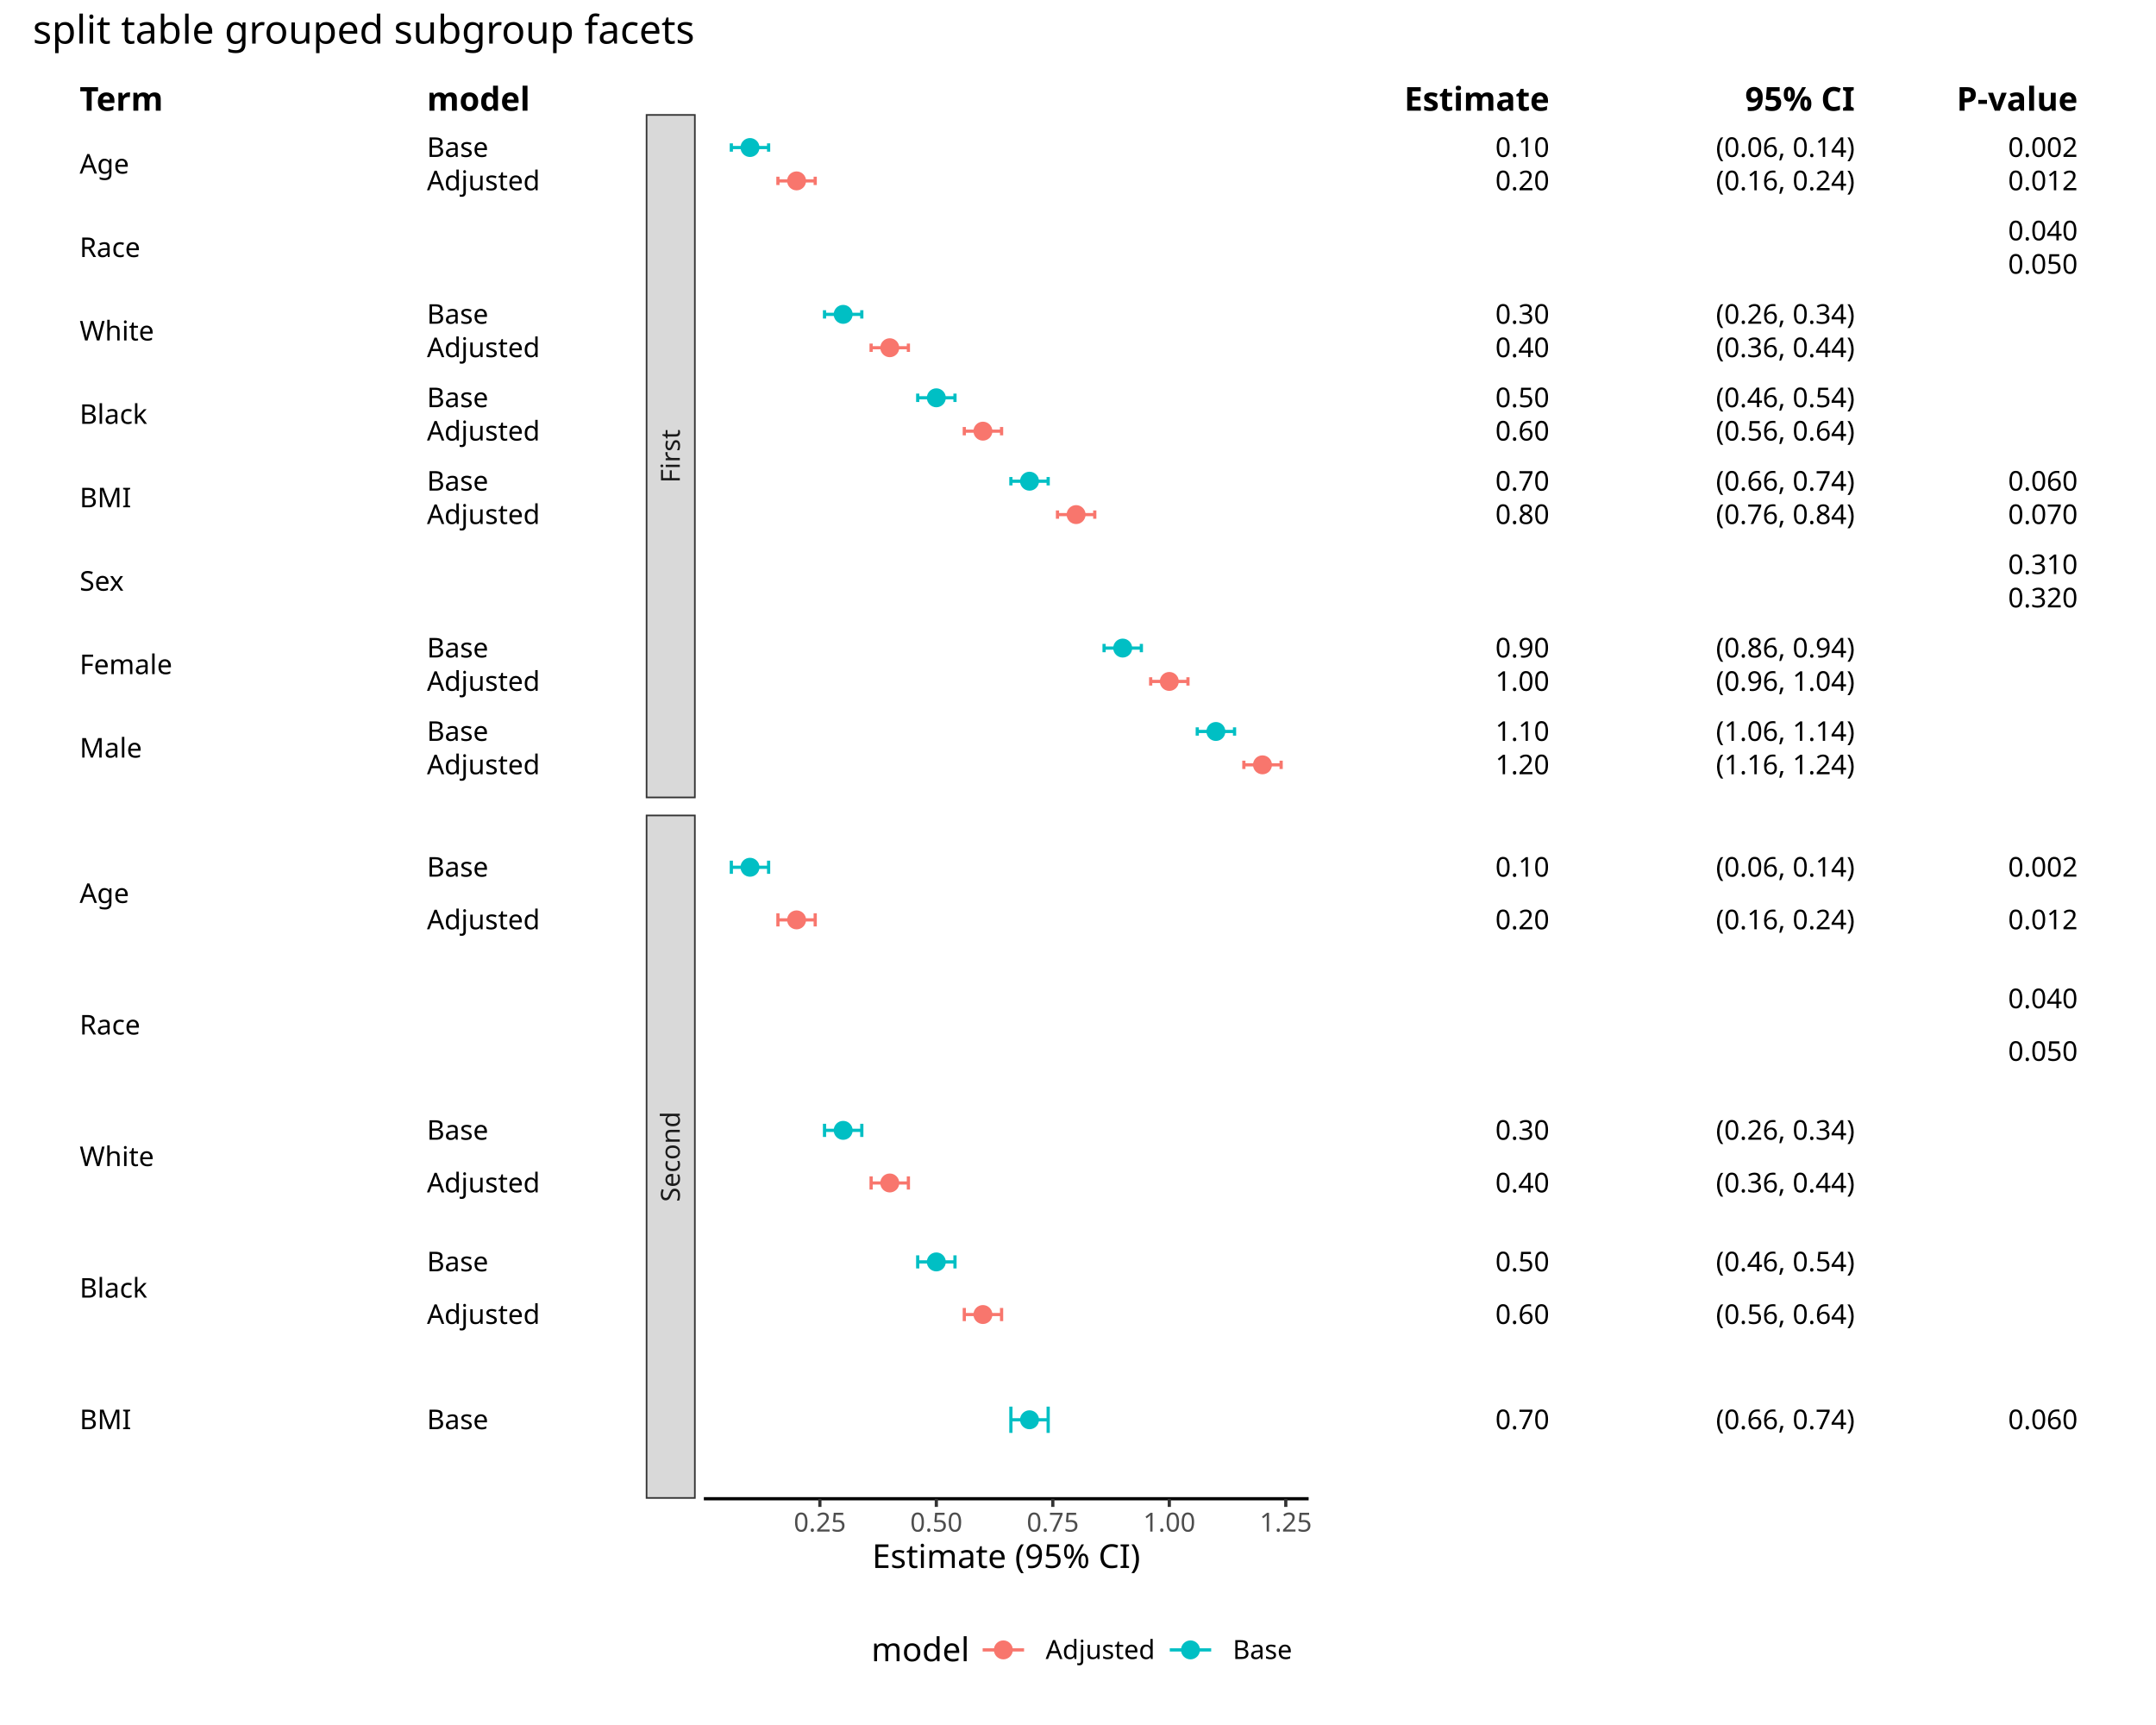
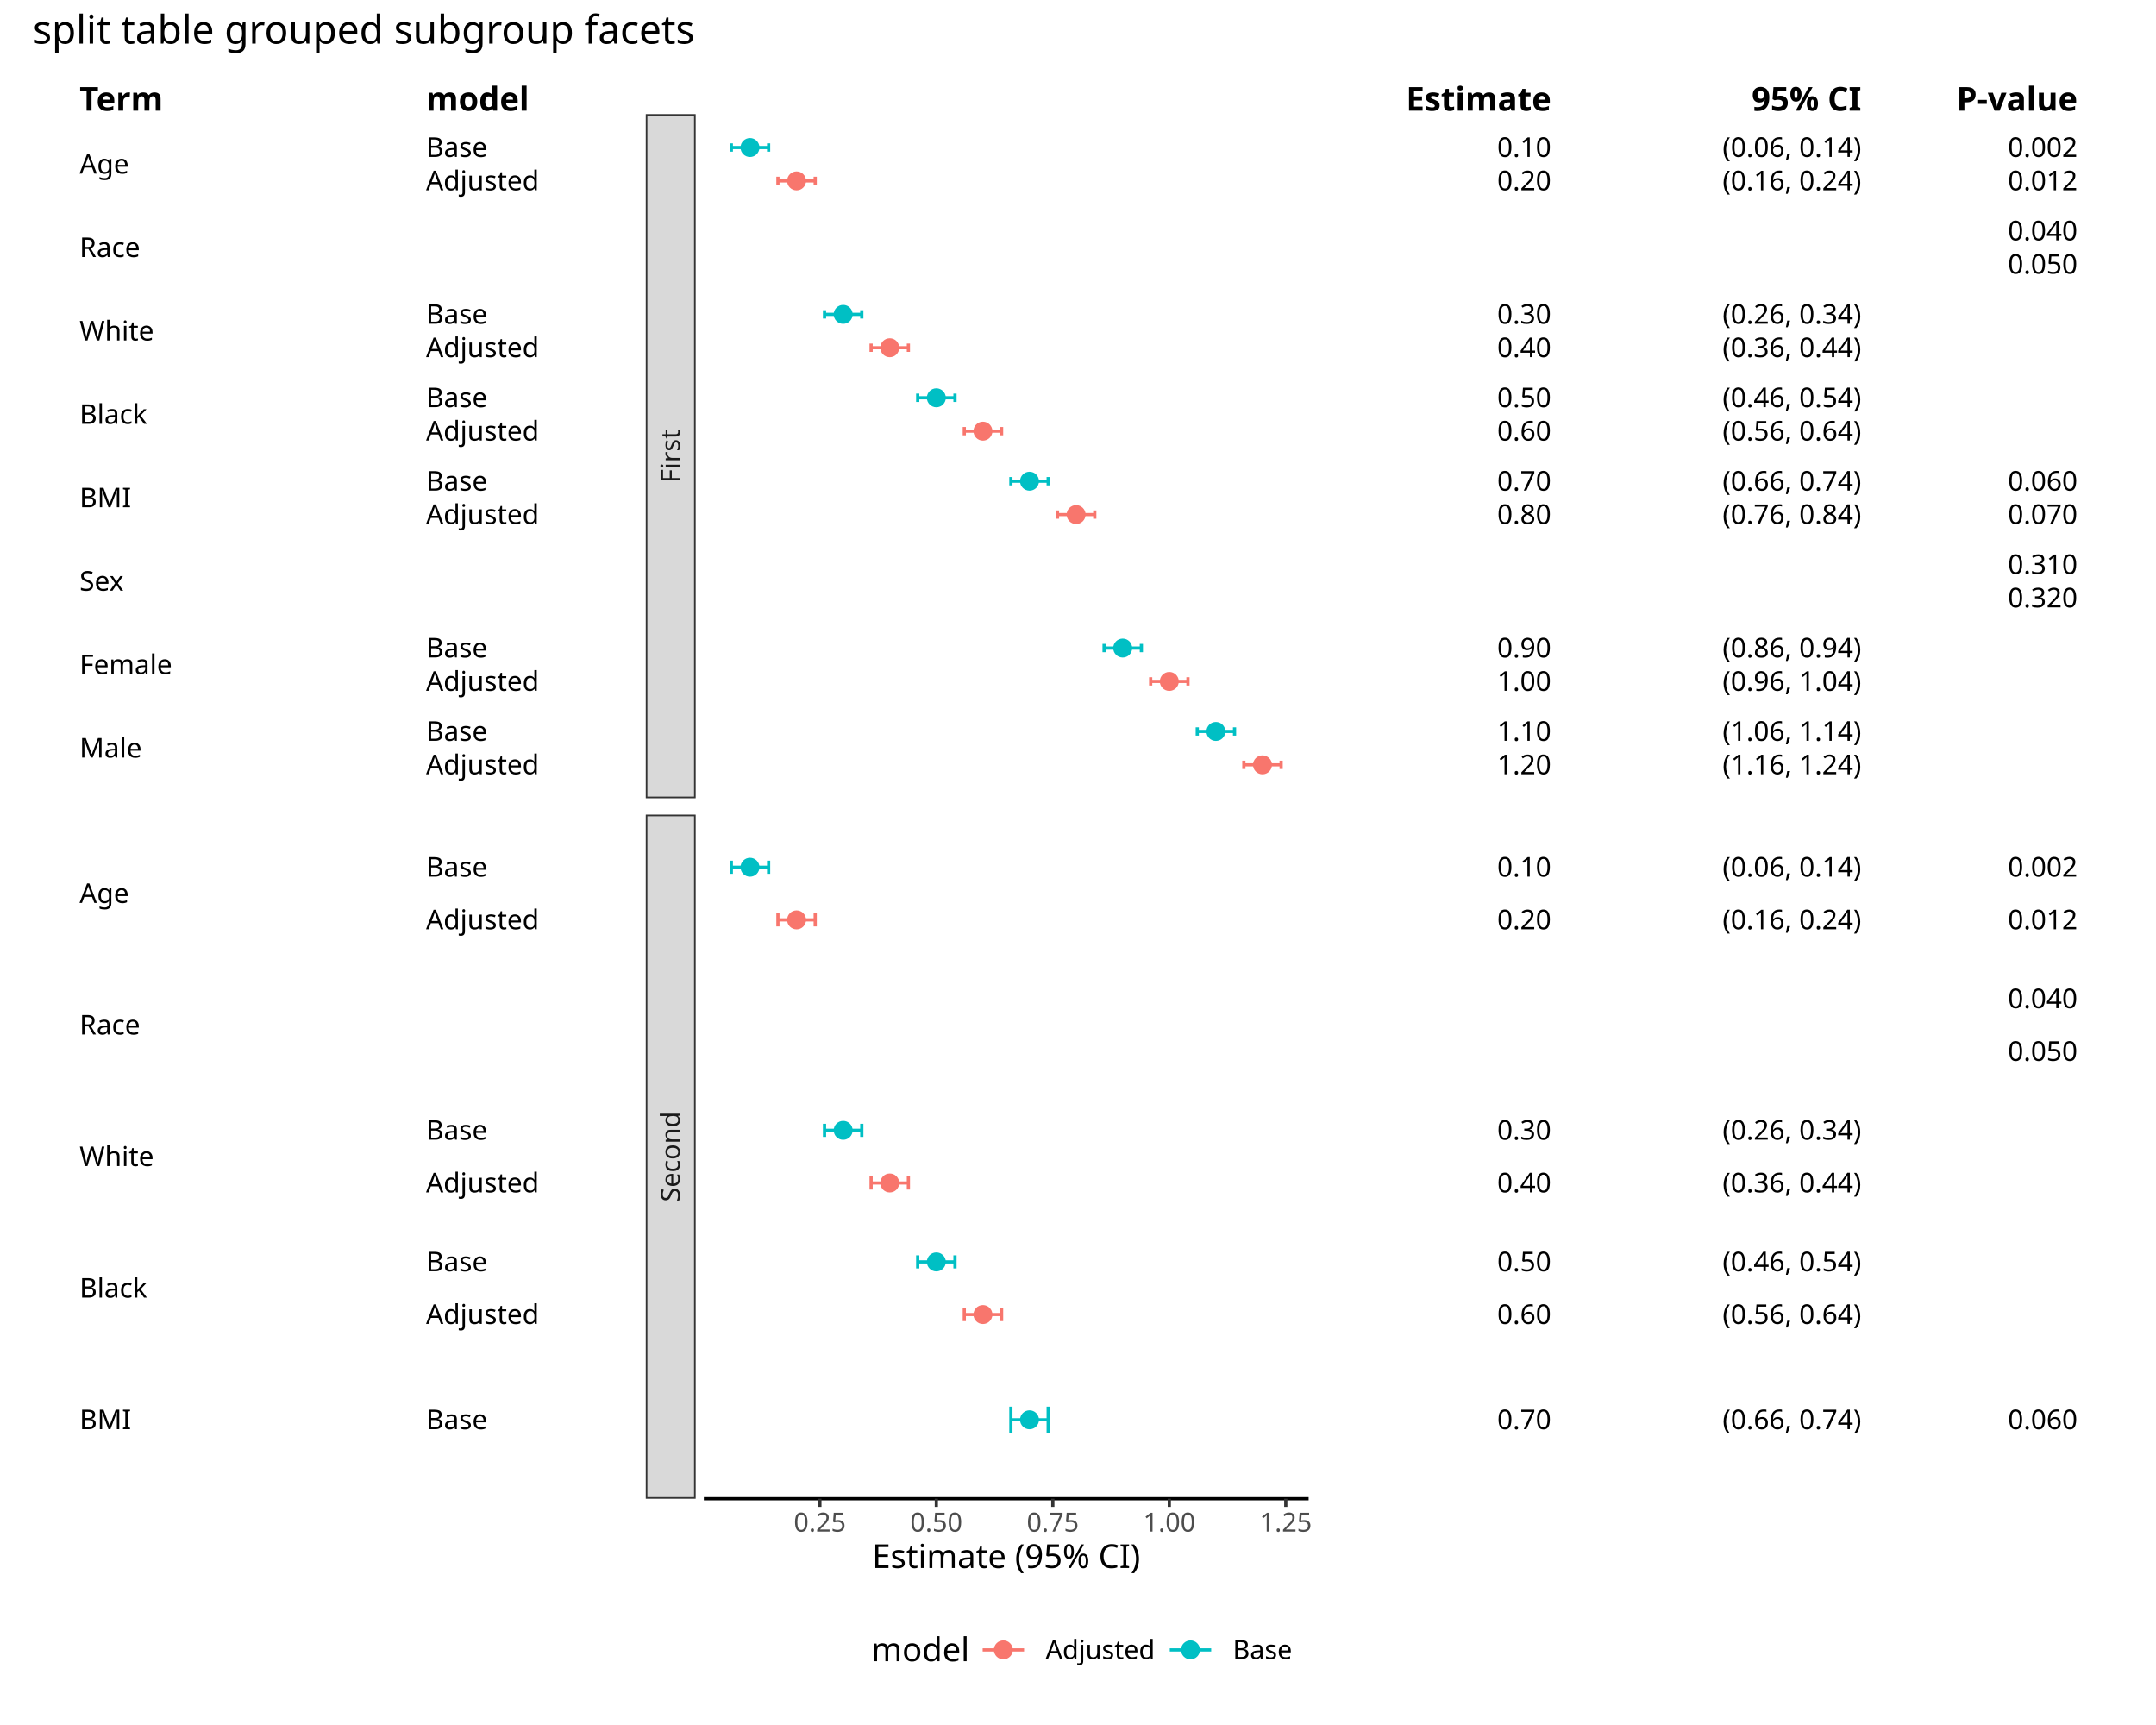
<svg xmlns="http://www.w3.org/2000/svg" class="svglite" data-engine-version="2.0" width="720.00pt" height="576.00pt" viewBox="0 0 720.00 576.00">
  <defs>
    <style type="text/css">
    .svglite line, .svglite polyline, .svglite polygon, .svglite path, .svglite rect, .svglite circle {
      fill: none;
      stroke: #000000;
      stroke-linecap: round;
      stroke-linejoin: round;
      stroke-miterlimit: 10.00;
    }
  </style>
  </defs>
  <rect width="100%" height="100%" style="stroke: none; fill: #FFFFFF;" />
  <defs>
    <clipPath id="cpMC4wMHw3MjAuMDB8MC4wMHw1NzYuMDA=">
      <rect x="0.00" y="0.00" width="720.00" height="576.00" />
    </clipPath>
  </defs>
  <g clip-path="url(#cpMC4wMHw3MjAuMDB8MC4wMHw1NzYuMDA=)">
    <rect x="0.00" y="0.00" width="720.00" height="576.00" style="stroke-width: 1.07; stroke: #FFFFFF; fill: #FFFFFF;" />
  </g>
  <defs>
    <clipPath id="cpMTMuNzB8NzA5LjA0fDM4LjEyfDUwMC40NA==">
      <rect x="13.70" y="38.12" width="695.34" height="462.32" />
    </clipPath>
  </defs>
  <g clip-path="url(#cpMTMuNzB8NzA5LjA0fDM4LjEyfDUwMC40NA==)">
</g>
  <g clip-path="url(#cpMC4wMHw3MjAuMDB8MC4wMHw1NzYuMDA=)">
</g>
  <defs>
    <clipPath id="cpNS40OHwyMTUuNjZ8MjIuNzh8NTcwLjUy">
      <rect x="5.48" y="22.78" width="210.18" height="547.74" />
    </clipPath>
  </defs>
  <g clip-path="url(#cpNS40OHwyMTUuNjZ8MjIuNzh8NTcwLjUy)">
    <rect x="5.48" y="22.78" width="210.18" height="547.74" style="stroke-width: 0.00; stroke: none;" />
  </g>
  <g clip-path="url(#cpMC4wMHw3MjAuMDB8MC4wMHw1NzYuMDA=)">
</g>
  <defs>
    <clipPath id="cpMjE1LjY2fDQzNy4wMnwyMi43OHw1NzAuNTI=">
      <rect x="215.66" y="22.78" width="221.35" height="547.74" />
    </clipPath>
  </defs>
  <g clip-path="url(#cpMjE1LjY2fDQzNy4wMnwyMi43OHw1NzAuNTI=)">
    <rect x="215.66" y="22.78" width="221.35" height="547.74" style="stroke-width: 1.07; stroke: #FFFFFF; fill: #FFFFFF;" />
  </g>
  <g clip-path="url(#cpMC4wMHw3MjAuMDB8MC4wMHw1NzYuMDA=)">
</g>
  <defs>
    <clipPath id="cpNDM3LjAyfDcxNC41MnwyMi43OHw1NzAuNTI=">
      <rect x="437.02" y="22.78" width="277.50" height="547.74" />
    </clipPath>
  </defs>
  <g clip-path="url(#cpNDM3LjAyfDcxNC41MnwyMi43OHw1NzAuNTI=)">
    <rect x="437.02" y="22.78" width="277.50" height="547.74" style="stroke-width: 0.00; stroke: none;" />
  </g>
  <g clip-path="url(#cpMC4wMHw3MjAuMDB8MC4wMHw1NzYuMDA=)">
-     <text x="26.59" y="252.96" style="font-size: 9.10px; font-family: sans;" textLength="27.33px" lengthAdjust="spacingAndGlyphs">   Male</text>
-     <text x="26.59" y="225.10" style="font-size: 9.10px; font-family: sans;" textLength="37.95px" lengthAdjust="spacingAndGlyphs">   Female</text>
-     <text x="26.59" y="197.24" style="font-size: 9.10px; font-family: sans;" textLength="15.69px" lengthAdjust="spacingAndGlyphs">Sex</text>
-     <text x="26.59" y="169.39" style="font-size: 9.10px; font-family: sans;" textLength="16.19px" lengthAdjust="spacingAndGlyphs">BMI</text>
-     <text x="26.59" y="141.53" style="font-size: 9.10px; font-family: sans;" textLength="29.86px" lengthAdjust="spacingAndGlyphs">   Black</text>
-     <text x="26.59" y="113.68" style="font-size: 9.10px; font-family: sans;" textLength="30.86px" lengthAdjust="spacingAndGlyphs">   White</text>
-     <text x="26.59" y="85.82" style="font-size: 9.10px; font-family: sans;" textLength="21.26px" lengthAdjust="spacingAndGlyphs">Race</text>
-     <text x="26.59" y="57.96" style="font-size: 9.10px; font-family: sans;" textLength="16.20px" lengthAdjust="spacingAndGlyphs">Age</text>
-     <text x="142.58" y="247.38" style="font-size: 9.10px; font-family: sans;" textLength="20.76px" lengthAdjust="spacingAndGlyphs">Base</text>
-     <text x="142.58" y="258.53" style="font-size: 9.10px; font-family: sans;" textLength="35.44px" lengthAdjust="spacingAndGlyphs">Adjusted</text>
-     <text x="142.58" y="219.53" style="font-size: 9.10px; font-family: sans;" textLength="20.76px" lengthAdjust="spacingAndGlyphs">Base</text>
-     <text x="142.58" y="230.67" style="font-size: 9.10px; font-family: sans;" textLength="35.44px" lengthAdjust="spacingAndGlyphs">Adjusted</text>
-     <text x="142.58" y="163.82" style="font-size: 9.10px; font-family: sans;" textLength="20.76px" lengthAdjust="spacingAndGlyphs">Base</text>
-     <text x="142.58" y="174.96" style="font-size: 9.10px; font-family: sans;" textLength="35.44px" lengthAdjust="spacingAndGlyphs">Adjusted</text>
-     <text x="142.58" y="135.96" style="font-size: 9.10px; font-family: sans;" textLength="20.76px" lengthAdjust="spacingAndGlyphs">Base</text>
-     <text x="142.58" y="147.10" style="font-size: 9.10px; font-family: sans;" textLength="35.44px" lengthAdjust="spacingAndGlyphs">Adjusted</text>
-     <text x="142.58" y="108.10" style="font-size: 9.10px; font-family: sans;" textLength="20.76px" lengthAdjust="spacingAndGlyphs">Base</text>
-     <text x="142.58" y="119.25" style="font-size: 9.10px; font-family: sans;" textLength="35.44px" lengthAdjust="spacingAndGlyphs">Adjusted</text>
-     <text x="142.58" y="52.39" style="font-size: 9.10px; font-family: sans;" textLength="20.76px" lengthAdjust="spacingAndGlyphs">Base</text>
-     <text x="142.58" y="63.53" style="font-size: 9.10px; font-family: sans;" textLength="35.44px" lengthAdjust="spacingAndGlyphs">Adjusted</text>
-     <text x="26.59" y="477.21" style="font-size: 9.10px; font-family: sans;" textLength="16.19px" lengthAdjust="spacingAndGlyphs">BMI</text>
-     <text x="26.59" y="433.29" style="font-size: 9.10px; font-family: sans;" textLength="29.86px" lengthAdjust="spacingAndGlyphs">   Black</text>
-     <text x="26.59" y="389.36" style="font-size: 9.10px; font-family: sans;" textLength="30.86px" lengthAdjust="spacingAndGlyphs">   White</text>
-     <text x="26.59" y="345.43" style="font-size: 9.10px; font-family: sans;" textLength="21.26px" lengthAdjust="spacingAndGlyphs">Race</text>
-     <text x="26.59" y="301.50" style="font-size: 9.10px; font-family: sans;" textLength="16.20px" lengthAdjust="spacingAndGlyphs">Age</text>
-     <text x="142.58" y="477.21" style="font-size: 9.10px; font-family: sans;" textLength="20.76px" lengthAdjust="spacingAndGlyphs">Base</text>
-     <text x="142.58" y="424.50" style="font-size: 9.10px; font-family: sans;" textLength="20.76px" lengthAdjust="spacingAndGlyphs">Base</text>
-     <text x="142.58" y="442.07" style="font-size: 9.10px; font-family: sans;" textLength="35.44px" lengthAdjust="spacingAndGlyphs">Adjusted</text>
-     <text x="142.58" y="380.57" style="font-size: 9.10px; font-family: sans;" textLength="20.76px" lengthAdjust="spacingAndGlyphs">Base</text>
-     <text x="142.58" y="398.14" style="font-size: 9.10px; font-family: sans;" textLength="35.44px" lengthAdjust="spacingAndGlyphs">Adjusted</text>
-     <text x="142.58" y="292.72" style="font-size: 9.10px; font-family: sans;" textLength="20.76px" lengthAdjust="spacingAndGlyphs">Base</text>
-     <text x="142.58" y="310.29" style="font-size: 9.10px; font-family: sans;" textLength="35.44px" lengthAdjust="spacingAndGlyphs">Adjusted</text>
-     <text x="26.59" y="36.97" style="font-size: 11.00px; font-weight: bold; font-family: sans;" textLength="25.67px" lengthAdjust="spacingAndGlyphs">Term</text>
-     <text x="142.58" y="36.97" style="font-size: 11.00px; font-weight: bold; font-family: sans;" textLength="29.96px" lengthAdjust="spacingAndGlyphs">model</text>
+     <text x="26.55" y="252.96" style="font-size: 9.10px; font-family: sans;" textLength="27.33px" lengthAdjust="spacingAndGlyphs">   Male</text>
+     <text x="26.55" y="225.10" style="font-size: 9.10px; font-family: sans;" textLength="37.95px" lengthAdjust="spacingAndGlyphs">   Female</text>
+     <text x="26.55" y="197.24" style="font-size: 9.10px; font-family: sans;" textLength="15.69px" lengthAdjust="spacingAndGlyphs">Sex</text>
+     <text x="26.55" y="169.39" style="font-size: 9.10px; font-family: sans;" textLength="16.19px" lengthAdjust="spacingAndGlyphs">BMI</text>
+     <text x="26.55" y="141.53" style="font-size: 9.10px; font-family: sans;" textLength="29.86px" lengthAdjust="spacingAndGlyphs">   Black</text>
+     <text x="26.55" y="113.68" style="font-size: 9.10px; font-family: sans;" textLength="30.86px" lengthAdjust="spacingAndGlyphs">   White</text>
+     <text x="26.55" y="85.82" style="font-size: 9.10px; font-family: sans;" textLength="21.26px" lengthAdjust="spacingAndGlyphs">Race</text>
+     <text x="26.55" y="57.96" style="font-size: 9.10px; font-family: sans;" textLength="16.20px" lengthAdjust="spacingAndGlyphs">Age</text>
+     <text x="142.28" y="247.38" style="font-size: 9.10px; font-family: sans;" textLength="20.76px" lengthAdjust="spacingAndGlyphs">Base</text>
+     <text x="142.28" y="258.53" style="font-size: 9.10px; font-family: sans;" textLength="35.44px" lengthAdjust="spacingAndGlyphs">Adjusted</text>
+     <text x="142.28" y="219.53" style="font-size: 9.10px; font-family: sans;" textLength="20.76px" lengthAdjust="spacingAndGlyphs">Base</text>
+     <text x="142.28" y="230.67" style="font-size: 9.10px; font-family: sans;" textLength="35.44px" lengthAdjust="spacingAndGlyphs">Adjusted</text>
+     <text x="142.28" y="163.82" style="font-size: 9.10px; font-family: sans;" textLength="20.76px" lengthAdjust="spacingAndGlyphs">Base</text>
+     <text x="142.28" y="174.96" style="font-size: 9.10px; font-family: sans;" textLength="35.44px" lengthAdjust="spacingAndGlyphs">Adjusted</text>
+     <text x="142.28" y="135.96" style="font-size: 9.10px; font-family: sans;" textLength="20.76px" lengthAdjust="spacingAndGlyphs">Base</text>
+     <text x="142.28" y="147.10" style="font-size: 9.10px; font-family: sans;" textLength="35.44px" lengthAdjust="spacingAndGlyphs">Adjusted</text>
+     <text x="142.28" y="108.10" style="font-size: 9.10px; font-family: sans;" textLength="20.76px" lengthAdjust="spacingAndGlyphs">Base</text>
+     <text x="142.28" y="119.25" style="font-size: 9.10px; font-family: sans;" textLength="35.44px" lengthAdjust="spacingAndGlyphs">Adjusted</text>
+     <text x="142.28" y="52.39" style="font-size: 9.10px; font-family: sans;" textLength="20.76px" lengthAdjust="spacingAndGlyphs">Base</text>
+     <text x="142.28" y="63.53" style="font-size: 9.10px; font-family: sans;" textLength="35.44px" lengthAdjust="spacingAndGlyphs">Adjusted</text>
+     <text x="26.55" y="477.21" style="font-size: 9.10px; font-family: sans;" textLength="16.19px" lengthAdjust="spacingAndGlyphs">BMI</text>
+     <text x="26.55" y="433.29" style="font-size: 9.10px; font-family: sans;" textLength="29.86px" lengthAdjust="spacingAndGlyphs">   Black</text>
+     <text x="26.55" y="389.36" style="font-size: 9.10px; font-family: sans;" textLength="30.86px" lengthAdjust="spacingAndGlyphs">   White</text>
+     <text x="26.55" y="345.43" style="font-size: 9.10px; font-family: sans;" textLength="21.26px" lengthAdjust="spacingAndGlyphs">Race</text>
+     <text x="26.55" y="301.50" style="font-size: 9.10px; font-family: sans;" textLength="16.20px" lengthAdjust="spacingAndGlyphs">Age</text>
+     <text x="142.28" y="477.21" style="font-size: 9.10px; font-family: sans;" textLength="20.76px" lengthAdjust="spacingAndGlyphs">Base</text>
+     <text x="142.28" y="424.50" style="font-size: 9.10px; font-family: sans;" textLength="20.76px" lengthAdjust="spacingAndGlyphs">Base</text>
+     <text x="142.28" y="442.07" style="font-size: 9.10px; font-family: sans;" textLength="35.44px" lengthAdjust="spacingAndGlyphs">Adjusted</text>
+     <text x="142.28" y="380.57" style="font-size: 9.10px; font-family: sans;" textLength="20.76px" lengthAdjust="spacingAndGlyphs">Base</text>
+     <text x="142.28" y="398.14" style="font-size: 9.10px; font-family: sans;" textLength="35.44px" lengthAdjust="spacingAndGlyphs">Adjusted</text>
+     <text x="142.28" y="292.72" style="font-size: 9.10px; font-family: sans;" textLength="20.76px" lengthAdjust="spacingAndGlyphs">Base</text>
+     <text x="142.28" y="310.29" style="font-size: 9.10px; font-family: sans;" textLength="35.44px" lengthAdjust="spacingAndGlyphs">Adjusted</text>
+     <text x="26.55" y="36.97" style="font-size: 11.00px; font-weight: bold; font-family: sans;" textLength="25.67px" lengthAdjust="spacingAndGlyphs">Term</text>
+     <text x="142.28" y="36.97" style="font-size: 11.00px; font-weight: bold; font-family: sans;" textLength="29.96px" lengthAdjust="spacingAndGlyphs">model</text>
  </g>
  <defs>
    <clipPath id="cpMjM1LjA1fDQzNy4wMnwzOC4xMnwyNjYuNTQ=">
      <rect x="235.05" y="38.12" width="201.96" height="228.42" />
    </clipPath>
  </defs>
  <g clip-path="url(#cpMjM1LjA1fDQzNy4wMnwzOC4xMnwyNjYuNTQ=)">
    <rect x="235.05" y="38.12" width="201.96" height="228.42" style="stroke-width: 1.07; stroke: none; fill: #FFFFFF;" />
    <polyline points="256.68,50.65 256.68,47.87 " style="stroke-width: 1.07; stroke: #00BFC4; stroke-linecap: butt;" />
    <polyline points="256.68,49.26 244.23,49.26 " style="stroke-width: 1.07; stroke: #00BFC4; stroke-linecap: butt;" />
    <polyline points="244.23,50.65 244.23,47.87 " style="stroke-width: 1.07; stroke: #00BFC4; stroke-linecap: butt;" />
    <polyline points="272.24,61.79 272.24,59.01 " style="stroke-width: 1.07; stroke: #F8766D; stroke-linecap: butt;" />
    <polyline points="272.24,60.40 259.79,60.40 " style="stroke-width: 1.07; stroke: #F8766D; stroke-linecap: butt;" />
    <polyline points="259.79,61.79 259.79,59.01 " style="stroke-width: 1.07; stroke: #F8766D; stroke-linecap: butt;" />
    <polyline points="287.80,106.36 287.80,103.58 " style="stroke-width: 1.07; stroke: #00BFC4; stroke-linecap: butt;" />
    <polyline points="287.80,104.97 275.35,104.97 " style="stroke-width: 1.07; stroke: #00BFC4; stroke-linecap: butt;" />
    <polyline points="275.35,106.36 275.35,103.58 " style="stroke-width: 1.07; stroke: #00BFC4; stroke-linecap: butt;" />
    <polyline points="303.36,117.51 303.36,114.72 " style="stroke-width: 1.07; stroke: #F8766D; stroke-linecap: butt;" />
    <polyline points="303.36,116.11 290.91,116.11 " style="stroke-width: 1.07; stroke: #F8766D; stroke-linecap: butt;" />
    <polyline points="290.91,117.51 290.91,114.72 " style="stroke-width: 1.07; stroke: #F8766D; stroke-linecap: butt;" />
    <polyline points="318.92,134.22 318.92,131.43 " style="stroke-width: 1.07; stroke: #00BFC4; stroke-linecap: butt;" />
    <polyline points="318.92,132.83 306.47,132.83 " style="stroke-width: 1.07; stroke: #00BFC4; stroke-linecap: butt;" />
    <polyline points="306.47,134.22 306.47,131.43 " style="stroke-width: 1.07; stroke: #00BFC4; stroke-linecap: butt;" />
    <polyline points="334.48,145.36 334.48,142.58 " style="stroke-width: 1.07; stroke: #F8766D; stroke-linecap: butt;" />
    <polyline points="334.48,143.97 322.03,143.97 " style="stroke-width: 1.07; stroke: #F8766D; stroke-linecap: butt;" />
    <polyline points="322.03,145.36 322.03,142.58 " style="stroke-width: 1.07; stroke: #F8766D; stroke-linecap: butt;" />
    <polyline points="350.04,162.08 350.04,159.29 " style="stroke-width: 1.07; stroke: #00BFC4; stroke-linecap: butt;" />
    <polyline points="350.04,160.68 337.59,160.68 " style="stroke-width: 1.07; stroke: #00BFC4; stroke-linecap: butt;" />
    <polyline points="337.59,162.08 337.59,159.29 " style="stroke-width: 1.07; stroke: #00BFC4; stroke-linecap: butt;" />
    <polyline points="365.60,173.22 365.60,170.43 " style="stroke-width: 1.07; stroke: #F8766D; stroke-linecap: butt;" />
    <polyline points="365.60,171.83 353.15,171.83 " style="stroke-width: 1.07; stroke: #F8766D; stroke-linecap: butt;" />
    <polyline points="353.15,173.22 353.15,170.43 " style="stroke-width: 1.07; stroke: #F8766D; stroke-linecap: butt;" />
    <polyline points="381.16,217.79 381.16,215.00 " style="stroke-width: 1.07; stroke: #00BFC4; stroke-linecap: butt;" />
    <polyline points="381.16,216.40 368.71,216.40 " style="stroke-width: 1.07; stroke: #00BFC4; stroke-linecap: butt;" />
    <polyline points="368.71,217.79 368.71,215.00 " style="stroke-width: 1.07; stroke: #00BFC4; stroke-linecap: butt;" />
    <polyline points="396.72,228.93 396.72,226.14 " style="stroke-width: 1.07; stroke: #F8766D; stroke-linecap: butt;" />
    <polyline points="396.72,227.54 384.27,227.54 " style="stroke-width: 1.07; stroke: #F8766D; stroke-linecap: butt;" />
    <polyline points="384.27,228.93 384.27,226.14 " style="stroke-width: 1.07; stroke: #F8766D; stroke-linecap: butt;" />
    <polyline points="412.28,245.64 412.28,242.86 " style="stroke-width: 1.07; stroke: #00BFC4; stroke-linecap: butt;" />
    <polyline points="412.28,244.25 399.83,244.25 " style="stroke-width: 1.07; stroke: #00BFC4; stroke-linecap: butt;" />
    <polyline points="399.83,245.64 399.83,242.86 " style="stroke-width: 1.07; stroke: #00BFC4; stroke-linecap: butt;" />
    <polyline points="427.84,256.79 427.84,254.00 " style="stroke-width: 1.07; stroke: #F8766D; stroke-linecap: butt;" />
    <polyline points="427.84,255.39 415.39,255.39 " style="stroke-width: 1.07; stroke: #F8766D; stroke-linecap: butt;" />
    <polyline points="415.39,256.79 415.39,254.00 " style="stroke-width: 1.07; stroke: #F8766D; stroke-linecap: butt;" />
    <circle cx="250.46" cy="49.26" r="2.81" style="stroke-width: 0.71; stroke: #00BFC4; fill: #00BFC4;" />
    <circle cx="266.02" cy="60.40" r="2.81" style="stroke-width: 0.71; stroke: #F8766D; fill: #F8766D;" />
    <circle cx="281.58" cy="104.97" r="2.81" style="stroke-width: 0.71; stroke: #00BFC4; fill: #00BFC4;" />
    <circle cx="297.14" cy="116.11" r="2.81" style="stroke-width: 0.71; stroke: #F8766D; fill: #F8766D;" />
    <circle cx="312.69" cy="132.83" r="2.81" style="stroke-width: 0.71; stroke: #00BFC4; fill: #00BFC4;" />
    <circle cx="328.25" cy="143.97" r="2.81" style="stroke-width: 0.71; stroke: #F8766D; fill: #F8766D;" />
    <circle cx="343.81" cy="160.68" r="2.81" style="stroke-width: 0.71; stroke: #00BFC4; fill: #00BFC4;" />
    <circle cx="359.37" cy="171.83" r="2.81" style="stroke-width: 0.71; stroke: #F8766D; fill: #F8766D;" />
    <circle cx="374.93" cy="216.40" r="2.81" style="stroke-width: 0.71; stroke: #00BFC4; fill: #00BFC4;" />
    <circle cx="390.49" cy="227.54" r="2.81" style="stroke-width: 0.71; stroke: #F8766D; fill: #F8766D;" />
    <circle cx="406.05" cy="244.25" r="2.81" style="stroke-width: 0.71; stroke: #00BFC4; fill: #00BFC4;" />
    <circle cx="421.61" cy="255.39" r="2.81" style="stroke-width: 0.71; stroke: #F8766D; fill: #F8766D;" />
  </g>
  <g clip-path="url(#cpMC4wMHw3MjAuMDB8MC4wMHw1NzYuMDA=)">
</g>
  <defs>
    <clipPath id="cpMjM1LjA1fDQzNy4wMnwyNzIuMDJ8NTAwLjQ0">
      <rect x="235.05" y="272.02" width="201.96" height="228.42" />
    </clipPath>
  </defs>
  <g clip-path="url(#cpMjM1LjA1fDQzNy4wMnwyNzIuMDJ8NTAwLjQ0)">
    <rect x="235.05" y="272.02" width="201.96" height="228.42" style="stroke-width: 1.07; stroke: none; fill: #FFFFFF;" />
    <polyline points="256.68,291.78 256.68,287.39 " style="stroke-width: 1.07; stroke: #00BFC4; stroke-linecap: butt;" />
    <polyline points="256.68,289.59 244.23,289.59 " style="stroke-width: 1.07; stroke: #00BFC4; stroke-linecap: butt;" />
    <polyline points="244.23,291.78 244.23,287.39 " style="stroke-width: 1.07; stroke: #00BFC4; stroke-linecap: butt;" />
    <polyline points="272.24,309.35 272.24,304.96 " style="stroke-width: 1.07; stroke: #F8766D; stroke-linecap: butt;" />
    <polyline points="272.24,307.16 259.79,307.16 " style="stroke-width: 1.07; stroke: #F8766D; stroke-linecap: butt;" />
    <polyline points="259.79,309.35 259.79,304.96 " style="stroke-width: 1.07; stroke: #F8766D; stroke-linecap: butt;" />
    <polyline points="287.80,379.64 287.80,375.24 " style="stroke-width: 1.07; stroke: #00BFC4; stroke-linecap: butt;" />
    <polyline points="287.80,377.44 275.35,377.44 " style="stroke-width: 1.07; stroke: #00BFC4; stroke-linecap: butt;" />
    <polyline points="275.35,379.64 275.35,375.24 " style="stroke-width: 1.07; stroke: #00BFC4; stroke-linecap: butt;" />
    <polyline points="303.36,397.21 303.36,392.81 " style="stroke-width: 1.07; stroke: #F8766D; stroke-linecap: butt;" />
    <polyline points="303.36,395.01 290.91,395.01 " style="stroke-width: 1.07; stroke: #F8766D; stroke-linecap: butt;" />
    <polyline points="290.91,397.21 290.91,392.81 " style="stroke-width: 1.07; stroke: #F8766D; stroke-linecap: butt;" />
    <polyline points="318.92,423.56 318.92,419.17 " style="stroke-width: 1.07; stroke: #00BFC4; stroke-linecap: butt;" />
    <polyline points="318.92,421.37 306.47,421.37 " style="stroke-width: 1.07; stroke: #00BFC4; stroke-linecap: butt;" />
    <polyline points="306.47,423.56 306.47,419.17 " style="stroke-width: 1.07; stroke: #00BFC4; stroke-linecap: butt;" />
    <polyline points="334.48,441.13 334.48,436.74 " style="stroke-width: 1.07; stroke: #F8766D; stroke-linecap: butt;" />
    <polyline points="334.48,438.94 322.03,438.94 " style="stroke-width: 1.07; stroke: #F8766D; stroke-linecap: butt;" />
    <polyline points="322.03,441.13 322.03,436.74 " style="stroke-width: 1.07; stroke: #F8766D; stroke-linecap: butt;" />
    <polyline points="350.04,478.47 350.04,469.69 " style="stroke-width: 1.07; stroke: #00BFC4; stroke-linecap: butt;" />
    <polyline points="350.04,474.08 337.59,474.08 " style="stroke-width: 1.07; stroke: #00BFC4; stroke-linecap: butt;" />
    <polyline points="337.59,478.47 337.59,469.69 " style="stroke-width: 1.07; stroke: #00BFC4; stroke-linecap: butt;" />
    <circle cx="250.46" cy="289.59" r="2.81" style="stroke-width: 0.71; stroke: #00BFC4; fill: #00BFC4;" />
    <circle cx="266.02" cy="307.16" r="2.81" style="stroke-width: 0.71; stroke: #F8766D; fill: #F8766D;" />
    <circle cx="281.58" cy="377.44" r="2.81" style="stroke-width: 0.71; stroke: #00BFC4; fill: #00BFC4;" />
    <circle cx="297.14" cy="395.01" r="2.81" style="stroke-width: 0.71; stroke: #F8766D; fill: #F8766D;" />
    <circle cx="312.69" cy="421.37" r="2.81" style="stroke-width: 0.71; stroke: #00BFC4; fill: #00BFC4;" />
    <circle cx="328.25" cy="438.94" r="2.81" style="stroke-width: 0.71; stroke: #F8766D; fill: #F8766D;" />
    <circle cx="343.81" cy="474.08" r="2.81" style="stroke-width: 0.71; stroke: #00BFC4; fill: #00BFC4;" />
  </g>
  <g clip-path="url(#cpMC4wMHw3MjAuMDB8MC4wMHw1NzYuMDA=)">
</g>
  <defs>
    <clipPath id="cpMjE1LjY2fDIzMi4zMXwzOC4xMnwyNjYuNTQ=">
      <rect x="215.66" y="38.12" width="16.65" height="228.42" />
    </clipPath>
  </defs>
  <g clip-path="url(#cpMjE1LjY2fDIzMi4zMXwzOC4xMnwyNjYuNTQ=)">
    <rect x="215.66" y="38.12" width="16.65" height="228.42" style="stroke-width: 1.07; stroke: #333333; fill: #D9D9D9;" />
    <text transform="translate(227.02,152.33) rotate(-90)" text-anchor="middle" style="font-size: 8.80px; fill: #1A1A1A; font-family: sans;" textLength="17.11px" lengthAdjust="spacingAndGlyphs">First</text>
  </g>
  <g clip-path="url(#cpMC4wMHw3MjAuMDB8MC4wMHw1NzYuMDA=)">
</g>
  <defs>
    <clipPath id="cpMjE1LjY2fDIzMi4zMXwyNzIuMDJ8NTAwLjQ0">
      <rect x="215.66" y="272.02" width="16.65" height="228.42" />
    </clipPath>
  </defs>
  <g clip-path="url(#cpMjE1LjY2fDIzMi4zMXwyNzIuMDJ8NTAwLjQ0)">
    <rect x="215.66" y="272.02" width="16.65" height="228.42" style="stroke-width: 1.07; stroke: #333333; fill: #D9D9D9;" />
    <text transform="translate(227.02,386.23) rotate(-90)" text-anchor="middle" style="font-size: 8.80px; fill: #1A1A1A; font-family: sans;" textLength="29.85px" lengthAdjust="spacingAndGlyphs">Second</text>
  </g>
  <g clip-path="url(#cpMC4wMHw3MjAuMDB8MC4wMHw1NzYuMDA=)">
    <polyline points="235.05,500.44 437.02,500.44 " style="stroke-width: 1.07; stroke-linecap: butt;" />
    <polyline points="273.80,503.17 273.80,500.44 " style="stroke-width: 1.07; stroke: #333333; stroke-linecap: butt;" />
    <polyline points="312.69,503.17 312.69,500.44 " style="stroke-width: 1.07; stroke: #333333; stroke-linecap: butt;" />
    <polyline points="351.59,503.17 351.59,500.44 " style="stroke-width: 1.07; stroke: #333333; stroke-linecap: butt;" />
    <polyline points="390.49,503.17 390.49,500.44 " style="stroke-width: 1.07; stroke: #333333; stroke-linecap: butt;" />
    <polyline points="429.39,503.17 429.39,500.44 " style="stroke-width: 1.07; stroke: #333333; stroke-linecap: butt;" />
    <text x="273.80" y="511.42" text-anchor="middle" style="font-size: 8.80px; fill: #4D4D4D; font-family: sans;" textLength="17.13px" lengthAdjust="spacingAndGlyphs">0.25</text>
    <text x="312.69" y="511.42" text-anchor="middle" style="font-size: 8.80px; fill: #4D4D4D; font-family: sans;" textLength="17.13px" lengthAdjust="spacingAndGlyphs">0.50</text>
    <text x="351.59" y="511.42" text-anchor="middle" style="font-size: 8.80px; fill: #4D4D4D; font-family: sans;" textLength="17.13px" lengthAdjust="spacingAndGlyphs">0.75</text>
    <text x="390.49" y="511.42" text-anchor="middle" style="font-size: 8.80px; fill: #4D4D4D; font-family: sans;" textLength="17.13px" lengthAdjust="spacingAndGlyphs">1.00</text>
    <text x="429.39" y="511.42" text-anchor="middle" style="font-size: 8.80px; fill: #4D4D4D; font-family: sans;" textLength="17.13px" lengthAdjust="spacingAndGlyphs">1.25</text>
    <text x="336.03" y="523.56" text-anchor="middle" style="font-size: 11.00px; font-family: sans;" textLength="89.26px" lengthAdjust="spacingAndGlyphs">Estimate (95% CI)</text>
-     <text x="517.43" y="247.38" text-anchor="end" style="font-size: 9.10px; font-family: sans;" textLength="17.72px" lengthAdjust="spacingAndGlyphs">1.10</text>
-     <text x="517.43" y="258.53" text-anchor="end" style="font-size: 9.10px; font-family: sans;" textLength="17.72px" lengthAdjust="spacingAndGlyphs">1.20</text>
-     <text x="517.43" y="219.53" text-anchor="end" style="font-size: 9.10px; font-family: sans;" textLength="17.72px" lengthAdjust="spacingAndGlyphs">0.90</text>
-     <text x="517.43" y="230.67" text-anchor="end" style="font-size: 9.10px; font-family: sans;" textLength="17.72px" lengthAdjust="spacingAndGlyphs">1.00</text>
-     <text x="517.43" y="163.82" text-anchor="end" style="font-size: 9.10px; font-family: sans;" textLength="17.72px" lengthAdjust="spacingAndGlyphs">0.70</text>
-     <text x="517.43" y="174.96" text-anchor="end" style="font-size: 9.10px; font-family: sans;" textLength="17.72px" lengthAdjust="spacingAndGlyphs">0.80</text>
-     <text x="517.43" y="135.96" text-anchor="end" style="font-size: 9.10px; font-family: sans;" textLength="17.72px" lengthAdjust="spacingAndGlyphs">0.50</text>
-     <text x="517.43" y="147.10" text-anchor="end" style="font-size: 9.10px; font-family: sans;" textLength="17.72px" lengthAdjust="spacingAndGlyphs">0.60</text>
-     <text x="517.43" y="108.10" text-anchor="end" style="font-size: 9.10px; font-family: sans;" textLength="17.72px" lengthAdjust="spacingAndGlyphs">0.30</text>
-     <text x="517.43" y="119.25" text-anchor="end" style="font-size: 9.10px; font-family: sans;" textLength="17.72px" lengthAdjust="spacingAndGlyphs">0.40</text>
-     <text x="517.43" y="52.39" text-anchor="end" style="font-size: 9.10px; font-family: sans;" textLength="17.72px" lengthAdjust="spacingAndGlyphs">0.10</text>
-     <text x="517.43" y="63.53" text-anchor="end" style="font-size: 9.10px; font-family: sans;" textLength="17.72px" lengthAdjust="spacingAndGlyphs">0.20</text>
-     <text x="619.41" y="247.38" text-anchor="end" style="font-size: 9.10px; font-family: sans;" textLength="46.57px" lengthAdjust="spacingAndGlyphs">(1.06, 1.14)</text>
-     <text x="619.41" y="258.53" text-anchor="end" style="font-size: 9.10px; font-family: sans;" textLength="46.57px" lengthAdjust="spacingAndGlyphs">(1.16, 1.24)</text>
-     <text x="619.41" y="219.53" text-anchor="end" style="font-size: 9.10px; font-family: sans;" textLength="46.57px" lengthAdjust="spacingAndGlyphs">(0.86, 0.94)</text>
-     <text x="619.41" y="230.67" text-anchor="end" style="font-size: 9.10px; font-family: sans;" textLength="46.57px" lengthAdjust="spacingAndGlyphs">(0.96, 1.04)</text>
-     <text x="619.41" y="163.82" text-anchor="end" style="font-size: 9.10px; font-family: sans;" textLength="46.57px" lengthAdjust="spacingAndGlyphs">(0.66, 0.74)</text>
-     <text x="619.41" y="174.96" text-anchor="end" style="font-size: 9.10px; font-family: sans;" textLength="46.57px" lengthAdjust="spacingAndGlyphs">(0.76, 0.84)</text>
-     <text x="619.41" y="135.96" text-anchor="end" style="font-size: 9.10px; font-family: sans;" textLength="46.57px" lengthAdjust="spacingAndGlyphs">(0.46, 0.54)</text>
-     <text x="619.41" y="147.10" text-anchor="end" style="font-size: 9.10px; font-family: sans;" textLength="46.57px" lengthAdjust="spacingAndGlyphs">(0.56, 0.64)</text>
-     <text x="619.41" y="108.10" text-anchor="end" style="font-size: 9.10px; font-family: sans;" textLength="46.57px" lengthAdjust="spacingAndGlyphs">(0.26, 0.34)</text>
-     <text x="619.41" y="119.25" text-anchor="end" style="font-size: 9.10px; font-family: sans;" textLength="46.57px" lengthAdjust="spacingAndGlyphs">(0.36, 0.44)</text>
-     <text x="619.41" y="52.39" text-anchor="end" style="font-size: 9.10px; font-family: sans;" textLength="46.57px" lengthAdjust="spacingAndGlyphs">(0.06, 0.14)</text>
-     <text x="619.41" y="63.53" text-anchor="end" style="font-size: 9.10px; font-family: sans;" textLength="46.57px" lengthAdjust="spacingAndGlyphs">(0.16, 0.24)</text>
-     <text x="693.86" y="191.67" text-anchor="end" style="font-size: 9.10px; font-family: sans;" textLength="22.79px" lengthAdjust="spacingAndGlyphs">0.310</text>
-     <text x="693.86" y="202.81" text-anchor="end" style="font-size: 9.10px; font-family: sans;" textLength="22.79px" lengthAdjust="spacingAndGlyphs">0.320</text>
-     <text x="693.86" y="163.82" text-anchor="end" style="font-size: 9.10px; font-family: sans;" textLength="22.79px" lengthAdjust="spacingAndGlyphs">0.060</text>
-     <text x="693.86" y="174.96" text-anchor="end" style="font-size: 9.10px; font-family: sans;" textLength="22.79px" lengthAdjust="spacingAndGlyphs">0.070</text>
-     <text x="693.86" y="80.25" text-anchor="end" style="font-size: 9.10px; font-family: sans;" textLength="22.79px" lengthAdjust="spacingAndGlyphs">0.040</text>
-     <text x="693.86" y="91.39" text-anchor="end" style="font-size: 9.10px; font-family: sans;" textLength="22.79px" lengthAdjust="spacingAndGlyphs">0.050</text>
-     <text x="693.86" y="52.39" text-anchor="end" style="font-size: 9.10px; font-family: sans;" textLength="22.79px" lengthAdjust="spacingAndGlyphs">0.002</text>
-     <text x="693.86" y="63.53" text-anchor="end" style="font-size: 9.10px; font-family: sans;" textLength="22.79px" lengthAdjust="spacingAndGlyphs">0.012</text>
-     <text x="517.43" y="477.21" text-anchor="end" style="font-size: 9.10px; font-family: sans;" textLength="17.72px" lengthAdjust="spacingAndGlyphs">0.70</text>
-     <text x="619.41" y="477.21" text-anchor="end" style="font-size: 9.10px; font-family: sans;" textLength="46.57px" lengthAdjust="spacingAndGlyphs">(0.66, 0.74)</text>
-     <text x="693.86" y="477.21" text-anchor="end" style="font-size: 9.10px; font-family: sans;" textLength="22.79px" lengthAdjust="spacingAndGlyphs">0.060</text>
-     <text x="517.43" y="424.50" text-anchor="end" style="font-size: 9.10px; font-family: sans;" textLength="17.72px" lengthAdjust="spacingAndGlyphs">0.50</text>
-     <text x="517.43" y="442.07" text-anchor="end" style="font-size: 9.10px; font-family: sans;" textLength="17.72px" lengthAdjust="spacingAndGlyphs">0.60</text>
-     <text x="517.43" y="380.57" text-anchor="end" style="font-size: 9.10px; font-family: sans;" textLength="17.72px" lengthAdjust="spacingAndGlyphs">0.30</text>
-     <text x="517.43" y="398.14" text-anchor="end" style="font-size: 9.10px; font-family: sans;" textLength="17.72px" lengthAdjust="spacingAndGlyphs">0.40</text>
-     <text x="517.43" y="292.72" text-anchor="end" style="font-size: 9.10px; font-family: sans;" textLength="17.72px" lengthAdjust="spacingAndGlyphs">0.10</text>
-     <text x="517.43" y="310.29" text-anchor="end" style="font-size: 9.10px; font-family: sans;" textLength="17.72px" lengthAdjust="spacingAndGlyphs">0.20</text>
-     <text x="619.41" y="424.50" text-anchor="end" style="font-size: 9.10px; font-family: sans;" textLength="46.57px" lengthAdjust="spacingAndGlyphs">(0.46, 0.54)</text>
-     <text x="619.41" y="442.07" text-anchor="end" style="font-size: 9.10px; font-family: sans;" textLength="46.57px" lengthAdjust="spacingAndGlyphs">(0.56, 0.64)</text>
-     <text x="619.41" y="380.57" text-anchor="end" style="font-size: 9.10px; font-family: sans;" textLength="46.57px" lengthAdjust="spacingAndGlyphs">(0.26, 0.34)</text>
-     <text x="619.41" y="398.14" text-anchor="end" style="font-size: 9.10px; font-family: sans;" textLength="46.57px" lengthAdjust="spacingAndGlyphs">(0.36, 0.44)</text>
-     <text x="619.41" y="292.72" text-anchor="end" style="font-size: 9.10px; font-family: sans;" textLength="46.57px" lengthAdjust="spacingAndGlyphs">(0.06, 0.14)</text>
-     <text x="619.41" y="310.29" text-anchor="end" style="font-size: 9.10px; font-family: sans;" textLength="46.57px" lengthAdjust="spacingAndGlyphs">(0.16, 0.24)</text>
-     <text x="693.86" y="336.65" text-anchor="end" style="font-size: 9.10px; font-family: sans;" textLength="22.79px" lengthAdjust="spacingAndGlyphs">0.040</text>
-     <text x="693.86" y="354.22" text-anchor="end" style="font-size: 9.10px; font-family: sans;" textLength="22.79px" lengthAdjust="spacingAndGlyphs">0.050</text>
-     <text x="693.86" y="292.72" text-anchor="end" style="font-size: 9.10px; font-family: sans;" textLength="22.79px" lengthAdjust="spacingAndGlyphs">0.002</text>
-     <text x="693.86" y="310.29" text-anchor="end" style="font-size: 9.10px; font-family: sans;" textLength="22.79px" lengthAdjust="spacingAndGlyphs">0.012</text>
-     <text x="517.43" y="36.97" text-anchor="end" style="font-size: 11.00px; font-weight: bold; font-family: sans;" textLength="42.80px" lengthAdjust="spacingAndGlyphs">Estimate</text>
-     <text x="619.41" y="36.97" text-anchor="end" style="font-size: 11.00px; font-weight: bold; font-family: sans;" textLength="36.08px" lengthAdjust="spacingAndGlyphs">95% CI</text>
-     <text x="693.86" y="36.97" text-anchor="end" style="font-size: 11.00px; font-weight: bold; font-family: sans;" textLength="37.30px" lengthAdjust="spacingAndGlyphs">P-value</text>
+     <text x="518.04" y="247.38" text-anchor="end" style="font-size: 9.10px; font-family: sans;" textLength="17.72px" lengthAdjust="spacingAndGlyphs">1.10</text>
+     <text x="518.04" y="258.53" text-anchor="end" style="font-size: 9.10px; font-family: sans;" textLength="17.72px" lengthAdjust="spacingAndGlyphs">1.20</text>
+     <text x="518.04" y="219.53" text-anchor="end" style="font-size: 9.10px; font-family: sans;" textLength="17.72px" lengthAdjust="spacingAndGlyphs">0.90</text>
+     <text x="518.04" y="230.67" text-anchor="end" style="font-size: 9.10px; font-family: sans;" textLength="17.72px" lengthAdjust="spacingAndGlyphs">1.00</text>
+     <text x="518.04" y="163.82" text-anchor="end" style="font-size: 9.10px; font-family: sans;" textLength="17.72px" lengthAdjust="spacingAndGlyphs">0.70</text>
+     <text x="518.04" y="174.96" text-anchor="end" style="font-size: 9.10px; font-family: sans;" textLength="17.72px" lengthAdjust="spacingAndGlyphs">0.80</text>
+     <text x="518.04" y="135.96" text-anchor="end" style="font-size: 9.10px; font-family: sans;" textLength="17.72px" lengthAdjust="spacingAndGlyphs">0.50</text>
+     <text x="518.04" y="147.10" text-anchor="end" style="font-size: 9.10px; font-family: sans;" textLength="17.72px" lengthAdjust="spacingAndGlyphs">0.60</text>
+     <text x="518.04" y="108.10" text-anchor="end" style="font-size: 9.10px; font-family: sans;" textLength="17.72px" lengthAdjust="spacingAndGlyphs">0.30</text>
+     <text x="518.04" y="119.25" text-anchor="end" style="font-size: 9.10px; font-family: sans;" textLength="17.72px" lengthAdjust="spacingAndGlyphs">0.40</text>
+     <text x="518.04" y="52.39" text-anchor="end" style="font-size: 9.10px; font-family: sans;" textLength="17.72px" lengthAdjust="spacingAndGlyphs">0.10</text>
+     <text x="518.04" y="63.53" text-anchor="end" style="font-size: 9.10px; font-family: sans;" textLength="17.72px" lengthAdjust="spacingAndGlyphs">0.20</text>
+     <text x="621.61" y="247.38" text-anchor="end" style="font-size: 9.10px; font-family: sans;" textLength="46.57px" lengthAdjust="spacingAndGlyphs">(1.06, 1.14)</text>
+     <text x="621.61" y="258.53" text-anchor="end" style="font-size: 9.10px; font-family: sans;" textLength="46.57px" lengthAdjust="spacingAndGlyphs">(1.16, 1.24)</text>
+     <text x="621.61" y="219.53" text-anchor="end" style="font-size: 9.10px; font-family: sans;" textLength="46.57px" lengthAdjust="spacingAndGlyphs">(0.86, 0.94)</text>
+     <text x="621.61" y="230.67" text-anchor="end" style="font-size: 9.10px; font-family: sans;" textLength="46.57px" lengthAdjust="spacingAndGlyphs">(0.96, 1.04)</text>
+     <text x="621.61" y="163.82" text-anchor="end" style="font-size: 9.10px; font-family: sans;" textLength="46.57px" lengthAdjust="spacingAndGlyphs">(0.66, 0.74)</text>
+     <text x="621.61" y="174.96" text-anchor="end" style="font-size: 9.10px; font-family: sans;" textLength="46.57px" lengthAdjust="spacingAndGlyphs">(0.76, 0.84)</text>
+     <text x="621.61" y="135.96" text-anchor="end" style="font-size: 9.10px; font-family: sans;" textLength="46.57px" lengthAdjust="spacingAndGlyphs">(0.46, 0.54)</text>
+     <text x="621.61" y="147.10" text-anchor="end" style="font-size: 9.10px; font-family: sans;" textLength="46.57px" lengthAdjust="spacingAndGlyphs">(0.56, 0.64)</text>
+     <text x="621.61" y="108.10" text-anchor="end" style="font-size: 9.10px; font-family: sans;" textLength="46.57px" lengthAdjust="spacingAndGlyphs">(0.26, 0.34)</text>
+     <text x="621.61" y="119.25" text-anchor="end" style="font-size: 9.10px; font-family: sans;" textLength="46.57px" lengthAdjust="spacingAndGlyphs">(0.36, 0.44)</text>
+     <text x="621.61" y="52.39" text-anchor="end" style="font-size: 9.10px; font-family: sans;" textLength="46.57px" lengthAdjust="spacingAndGlyphs">(0.06, 0.14)</text>
+     <text x="621.61" y="63.53" text-anchor="end" style="font-size: 9.10px; font-family: sans;" textLength="46.57px" lengthAdjust="spacingAndGlyphs">(0.16, 0.24)</text>
+     <text x="693.80" y="191.67" text-anchor="end" style="font-size: 9.10px; font-family: sans;" textLength="22.79px" lengthAdjust="spacingAndGlyphs">0.310</text>
+     <text x="693.80" y="202.81" text-anchor="end" style="font-size: 9.10px; font-family: sans;" textLength="22.79px" lengthAdjust="spacingAndGlyphs">0.320</text>
+     <text x="693.80" y="163.82" text-anchor="end" style="font-size: 9.10px; font-family: sans;" textLength="22.79px" lengthAdjust="spacingAndGlyphs">0.060</text>
+     <text x="693.80" y="174.96" text-anchor="end" style="font-size: 9.10px; font-family: sans;" textLength="22.79px" lengthAdjust="spacingAndGlyphs">0.070</text>
+     <text x="693.80" y="80.25" text-anchor="end" style="font-size: 9.10px; font-family: sans;" textLength="22.79px" lengthAdjust="spacingAndGlyphs">0.040</text>
+     <text x="693.80" y="91.39" text-anchor="end" style="font-size: 9.10px; font-family: sans;" textLength="22.79px" lengthAdjust="spacingAndGlyphs">0.050</text>
+     <text x="693.80" y="52.39" text-anchor="end" style="font-size: 9.10px; font-family: sans;" textLength="22.79px" lengthAdjust="spacingAndGlyphs">0.002</text>
+     <text x="693.80" y="63.53" text-anchor="end" style="font-size: 9.10px; font-family: sans;" textLength="22.79px" lengthAdjust="spacingAndGlyphs">0.012</text>
+     <text x="518.04" y="477.21" text-anchor="end" style="font-size: 9.10px; font-family: sans;" textLength="17.72px" lengthAdjust="spacingAndGlyphs">0.70</text>
+     <text x="621.61" y="477.21" text-anchor="end" style="font-size: 9.10px; font-family: sans;" textLength="46.57px" lengthAdjust="spacingAndGlyphs">(0.66, 0.74)</text>
+     <text x="693.80" y="477.21" text-anchor="end" style="font-size: 9.10px; font-family: sans;" textLength="22.79px" lengthAdjust="spacingAndGlyphs">0.060</text>
+     <text x="518.04" y="424.50" text-anchor="end" style="font-size: 9.10px; font-family: sans;" textLength="17.72px" lengthAdjust="spacingAndGlyphs">0.50</text>
+     <text x="518.04" y="442.07" text-anchor="end" style="font-size: 9.10px; font-family: sans;" textLength="17.72px" lengthAdjust="spacingAndGlyphs">0.60</text>
+     <text x="518.04" y="380.57" text-anchor="end" style="font-size: 9.10px; font-family: sans;" textLength="17.72px" lengthAdjust="spacingAndGlyphs">0.30</text>
+     <text x="518.04" y="398.14" text-anchor="end" style="font-size: 9.10px; font-family: sans;" textLength="17.72px" lengthAdjust="spacingAndGlyphs">0.40</text>
+     <text x="518.04" y="292.72" text-anchor="end" style="font-size: 9.10px; font-family: sans;" textLength="17.72px" lengthAdjust="spacingAndGlyphs">0.10</text>
+     <text x="518.04" y="310.29" text-anchor="end" style="font-size: 9.10px; font-family: sans;" textLength="17.72px" lengthAdjust="spacingAndGlyphs">0.20</text>
+     <text x="621.61" y="424.50" text-anchor="end" style="font-size: 9.10px; font-family: sans;" textLength="46.57px" lengthAdjust="spacingAndGlyphs">(0.46, 0.54)</text>
+     <text x="621.61" y="442.07" text-anchor="end" style="font-size: 9.10px; font-family: sans;" textLength="46.57px" lengthAdjust="spacingAndGlyphs">(0.56, 0.64)</text>
+     <text x="621.61" y="380.57" text-anchor="end" style="font-size: 9.10px; font-family: sans;" textLength="46.57px" lengthAdjust="spacingAndGlyphs">(0.26, 0.34)</text>
+     <text x="621.61" y="398.14" text-anchor="end" style="font-size: 9.10px; font-family: sans;" textLength="46.57px" lengthAdjust="spacingAndGlyphs">(0.36, 0.44)</text>
+     <text x="621.61" y="292.72" text-anchor="end" style="font-size: 9.10px; font-family: sans;" textLength="46.57px" lengthAdjust="spacingAndGlyphs">(0.06, 0.14)</text>
+     <text x="621.61" y="310.29" text-anchor="end" style="font-size: 9.10px; font-family: sans;" textLength="46.57px" lengthAdjust="spacingAndGlyphs">(0.16, 0.24)</text>
+     <text x="693.80" y="336.65" text-anchor="end" style="font-size: 9.10px; font-family: sans;" textLength="22.79px" lengthAdjust="spacingAndGlyphs">0.040</text>
+     <text x="693.80" y="354.22" text-anchor="end" style="font-size: 9.10px; font-family: sans;" textLength="22.79px" lengthAdjust="spacingAndGlyphs">0.050</text>
+     <text x="693.80" y="292.72" text-anchor="end" style="font-size: 9.10px; font-family: sans;" textLength="22.79px" lengthAdjust="spacingAndGlyphs">0.002</text>
+     <text x="693.80" y="310.29" text-anchor="end" style="font-size: 9.10px; font-family: sans;" textLength="22.79px" lengthAdjust="spacingAndGlyphs">0.012</text>
+     <text x="518.04" y="36.97" text-anchor="end" style="font-size: 11.00px; font-weight: bold; font-family: sans;" textLength="42.80px" lengthAdjust="spacingAndGlyphs">Estimate</text>
+     <text x="621.61" y="36.97" text-anchor="end" style="font-size: 11.00px; font-weight: bold; font-family: sans;" textLength="36.08px" lengthAdjust="spacingAndGlyphs">95% CI</text>
+     <text x="693.80" y="36.97" text-anchor="end" style="font-size: 11.00px; font-weight: bold; font-family: sans;" textLength="37.30px" lengthAdjust="spacingAndGlyphs">P-value</text>
    <rect x="285.51" y="536.80" width="151.72" height="28.24" style="stroke-width: 1.07; stroke: none; fill: #FFFFFF;" />
    <text x="290.99" y="554.71" style="font-size: 11.00px; font-family: sans;" textLength="29.96px" lengthAdjust="spacingAndGlyphs">model</text>
    <rect x="326.43" y="542.28" width="17.28" height="17.28" style="stroke-width: 1.07; stroke: none; fill: #FFFFFF;" />
    <line x1="328.16" y1="550.92" x2="341.99" y2="550.92" style="stroke-width: 1.07; stroke: #F8766D; stroke-linecap: butt;" />
    <circle cx="335.07" cy="550.92" r="2.81" style="stroke-width: 0.71; stroke: #F8766D; fill: #F8766D;" />
    <rect x="388.92" y="542.28" width="17.28" height="17.28" style="stroke-width: 1.07; stroke: none; fill: #FFFFFF;" />
    <line x1="390.65" y1="550.92" x2="404.48" y2="550.92" style="stroke-width: 1.07; stroke: #00BFC4; stroke-linecap: butt;" />
    <circle cx="397.56" cy="550.92" r="2.81" style="stroke-width: 0.71; stroke: #00BFC4; fill: #00BFC4;" />
    <text x="349.19" y="553.95" style="font-size: 8.80px; font-family: sans;" textLength="34.25px" lengthAdjust="spacingAndGlyphs">Adjusted</text>
    <text x="411.68" y="553.95" style="font-size: 8.80px; font-family: sans;" textLength="20.06px" lengthAdjust="spacingAndGlyphs">Base</text>
    <text x="10.96" y="14.56" style="font-size: 13.20px; font-family: sans;" textLength="205.49px" lengthAdjust="spacingAndGlyphs">split table grouped subgroup facets</text>
  </g>
</svg>
